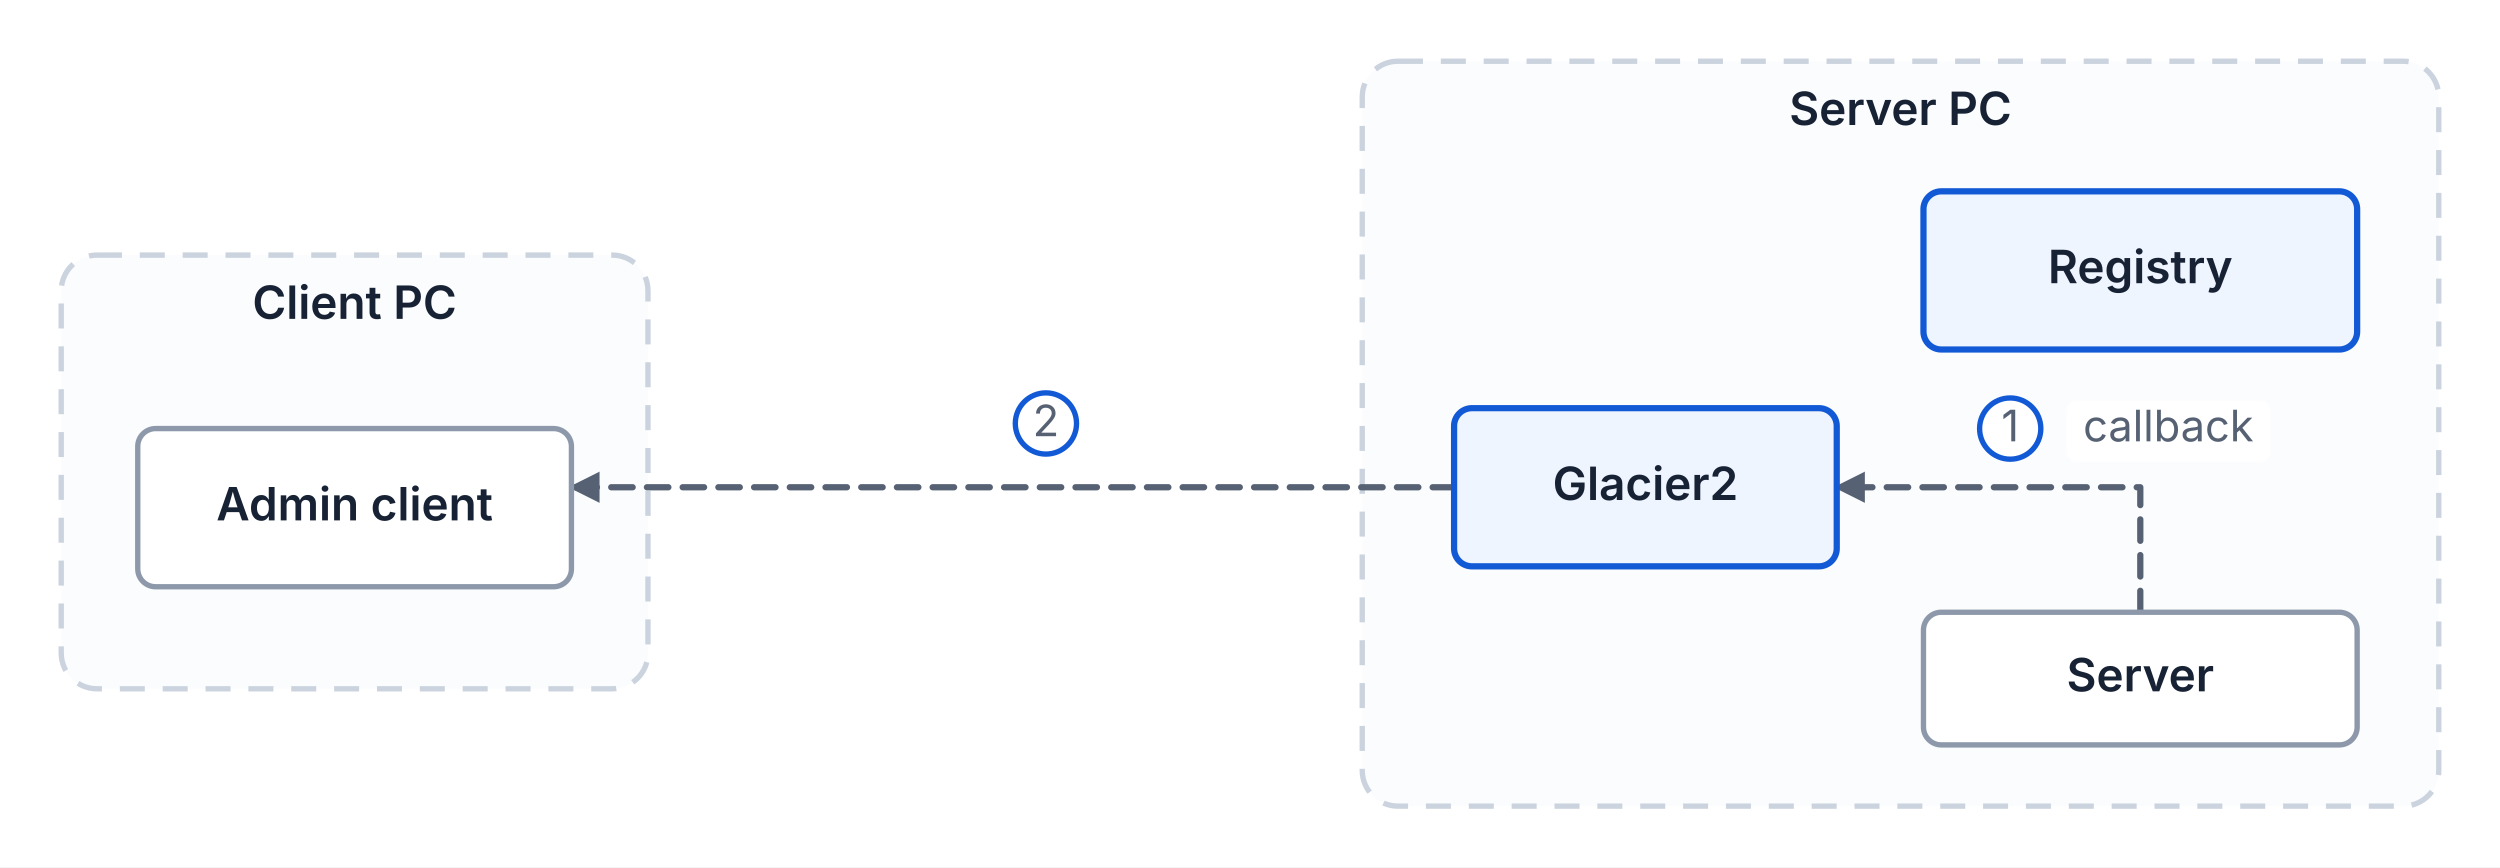
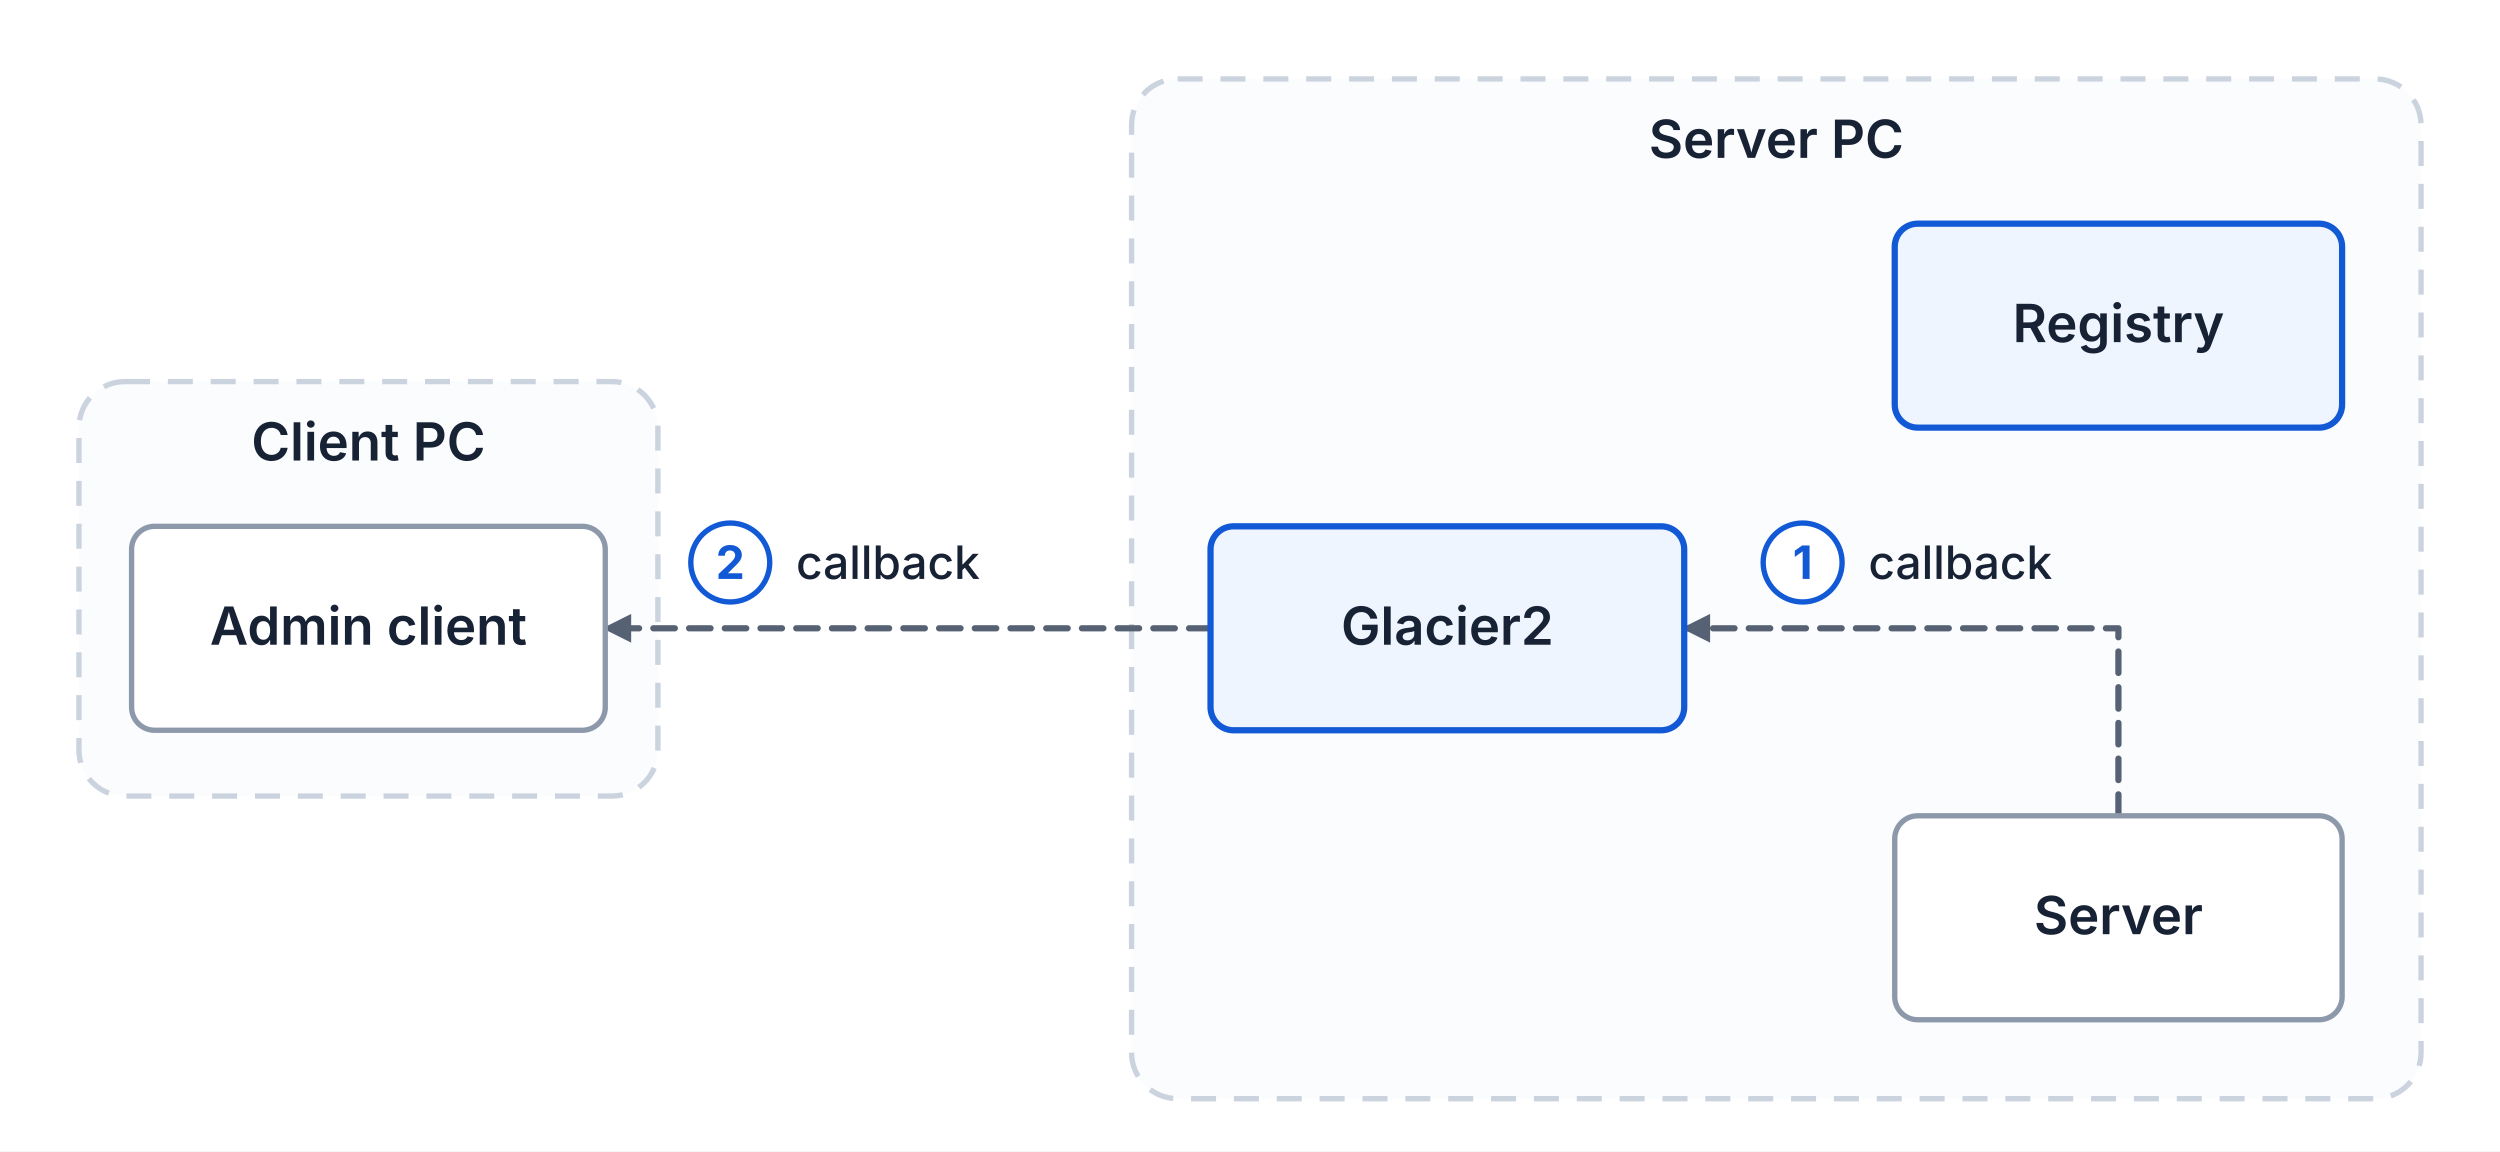
- <svg xmlns="http://www.w3.org/2000/svg" width="700" height="242.86" viewBox="0 0 980 340" role="img" aria-labelledby="title description">
+ <svg xmlns="http://www.w3.org/2000/svg" width="700" height="322.37" viewBox="0 0 760 350" role="img" aria-labelledby="title description">
  <defs>
-     <marker id="arrow" viewBox="0 0 8 8" refX="7.2" refY="4" markerWidth="7" markerHeight="7" orient="auto-start-reverse">
+     <marker id="arrow" viewBox="0 0 8 8" refX="7.2" refY="4" markerWidth="5" markerHeight="5" orient="auto-start-reverse">
      <path d="M 0 0 L 8 4 L 0 8 Z" fill="#566174" />
    </marker>
-     <circle id="step-badge-shape" cx="0" cy="0" r="12" fill="#ffffff" stroke="#1259d6" stroke-width="1.5" vector-effect="non-scaling-stroke" />
+     <g id="step-badge-shape">
+       <circle class="step-badge" cx="0" cy="0" r="12" vector-effect="non-scaling-stroke" />
+     </g>
  </defs>
  <style>
    text {
      fill: #182235;
      font-family: Inter, ui-sans-serif, system-ui, -apple-system, BlinkMacSystemFont, "Segoe UI", sans-serif;
    }
-     .label {
-       font-size: 18px;
-       font-weight: 600;
-       text-anchor: middle;
+ 
+     .process-boundary {
+       fill: #fbfcfe;
+       stroke: #cbd3de;
+       stroke-dasharray: 7 5;
+       stroke-width: 1.5;
    }
-     .annotation {
-       fill: #566174;
-       font-size: 17px;
-       text-anchor: middle;
-     }
-     .application {
+ 
+     .component {
      fill: #ffffff;
      stroke: #8d99aa;
      stroke-width: 1.5;
    }
-     .runtime {
+ 
+     .service {
      fill: #eef5ff;
      stroke: #1259d6;
      stroke-width: 1.75;
    }
-     .boundary {
-       fill: #fbfcfe;
-       stroke: #cbd3de;
-       stroke-width: 1.5;
-       stroke-dasharray: 7 5;
-     }
+ 
    .connector {
      fill: none;
      stroke: #566174;
-       stroke-width: 1.75;
      stroke-linecap: round;
      stroke-linejoin: round;
+       stroke-width: 1.75;
    }
+ 
+     .one-way,
+     .callback {
+       marker-end: url(#arrow);
+     }
+ 
    .callback {
      stroke-dasharray: 6 4;
-       marker-end: url(#arrow);
+     }
+ 
+     .label-knockout {
+       fill: #ffffff;
+     }
+ 
+     .process-title,
+     .component-label {
+       font-size: 16px;
+       font-weight: 600;
+       text-anchor: middle;
+     }
+ 
+     .connector-label {
+       fill: #182235;
+       font-size: 14px;
+       font-weight: 500;
+     }
+ 
+     .code {
+       font-family: ui-monospace, SFMono-Regular, Menlo, Monaco, Consolas, "Liberation Mono", monospace;
+     }
+ 
+     .step-badge {
+       fill: #ffffff;
+       stroke: #1259d6;
+       stroke-width: 1.5;
+     }
+ 
+     .step-number {
+       fill: #1259d6;
+       font-size: 14px;
+       font-weight: 700;
+       text-anchor: middle;
    }
  </style>
-   <rect width="980" height="340" fill="#ffffff" />
+   <rect width="760" height="350" fill="#ffffff" />
  <g id="boundaries" aria-hidden="true">
-     <rect class="boundary" x="24" y="100" width="230" height="170" rx="14" vector-effect="non-scaling-stroke" />
-     <rect class="boundary" x="534" y="24" width="422" height="292" rx="14" vector-effect="non-scaling-stroke" />
+     <rect class="process-boundary" x="24" y="116" width="176" height="126" rx="14" vector-effect="non-scaling-stroke" />
+     <rect class="process-boundary" x="344" y="24" width="392" height="310" rx="14" vector-effect="non-scaling-stroke" />
  </g>
  <g id="connectors" aria-hidden="true">
-     <path class="connector callback" d="M 839 240 V 191 H 720" vector-effect="non-scaling-stroke" />
-     <path class="connector callback" d="M 570 191 L 224 191" vector-effect="non-scaling-stroke" />
+     <path class="connector callback" d="M 644 248 V 191 H 512" vector-effect="non-scaling-stroke" />
+     <path class="connector callback" d="M 368 191 H 184" vector-effect="non-scaling-stroke" />
  </g>
  <g id="components" aria-hidden="true">
-     <rect class="application" x="54" y="168" width="170" height="62" rx="7" vector-effect="non-scaling-stroke" />
-     <rect class="runtime" x="754" y="75" width="170" height="62" rx="7" vector-effect="non-scaling-stroke" />
-     <rect class="runtime" x="570" y="160" width="150" height="62" rx="7" vector-effect="non-scaling-stroke" />
-     <rect class="application" x="754" y="240" width="170" height="52" rx="7" vector-effect="non-scaling-stroke" />
+     <rect class="component" x="40" y="160" width="144" height="62" rx="7" vector-effect="non-scaling-stroke" />
+     <rect class="service" x="576" y="68" width="136" height="62" rx="7" vector-effect="non-scaling-stroke" />
+     <rect class="service" x="368" y="160" width="144" height="62" rx="7" vector-effect="non-scaling-stroke" />
+     <rect class="component" x="576" y="248" width="136" height="62" rx="7" vector-effect="non-scaling-stroke" />
  </g>
  <g id="labels">
-     <text class="label" x="139.0" y="125">Client PC</text>
-     <text class="label" x="139.0" y="204.0">Admin client</text>
-     <text class="label" x="745.0" y="49">Server PC</text>
-     <text class="label" x="839.0" y="111.0">Registry</text>
-     <text class="label" x="645.0" y="196.0">Glacier2</text>
-     <text class="label" x="839.0" y="271.0">Server</text>
-     <use href="#step-badge-shape" x="788" y="168" />
-     <text class="annotation" x="788" y="173">1</text>
-     <rect x="810.0" y="157" width="80" height="24" rx="4" fill="#ffffff" />
-     <text class="annotation" x="850" y="173">callback</text>
-     <use href="#step-badge-shape" x="410" y="166" />
-     <text class="annotation" x="410" y="171">2</text>
+     <text class="process-title" x="112" y="140">Client PC</text>
+     <text class="component-label" x="112" y="196">Admin client</text>
+     <text class="process-title" x="540" y="48">Server PC</text>
+     <text class="component-label" x="644" y="104">Registry</text>
+     <text class="component-label" x="440" y="196">Glacier2</text>
+     <text class="component-label" x="644" y="284">Server</text>
+     <use href="#step-badge-shape" transform="translate(222 171)" />
+     <text class="step-number" x="222" y="176">2</text>
+     <text class="connector-label" x="242" y="176">callback</text>
+     <use href="#step-badge-shape" transform="translate(548 171)" />
+     <text class="step-number" x="548" y="176">1</text>
+     <text class="connector-label" x="568" y="176">callback</text>
  </g>
</svg>
